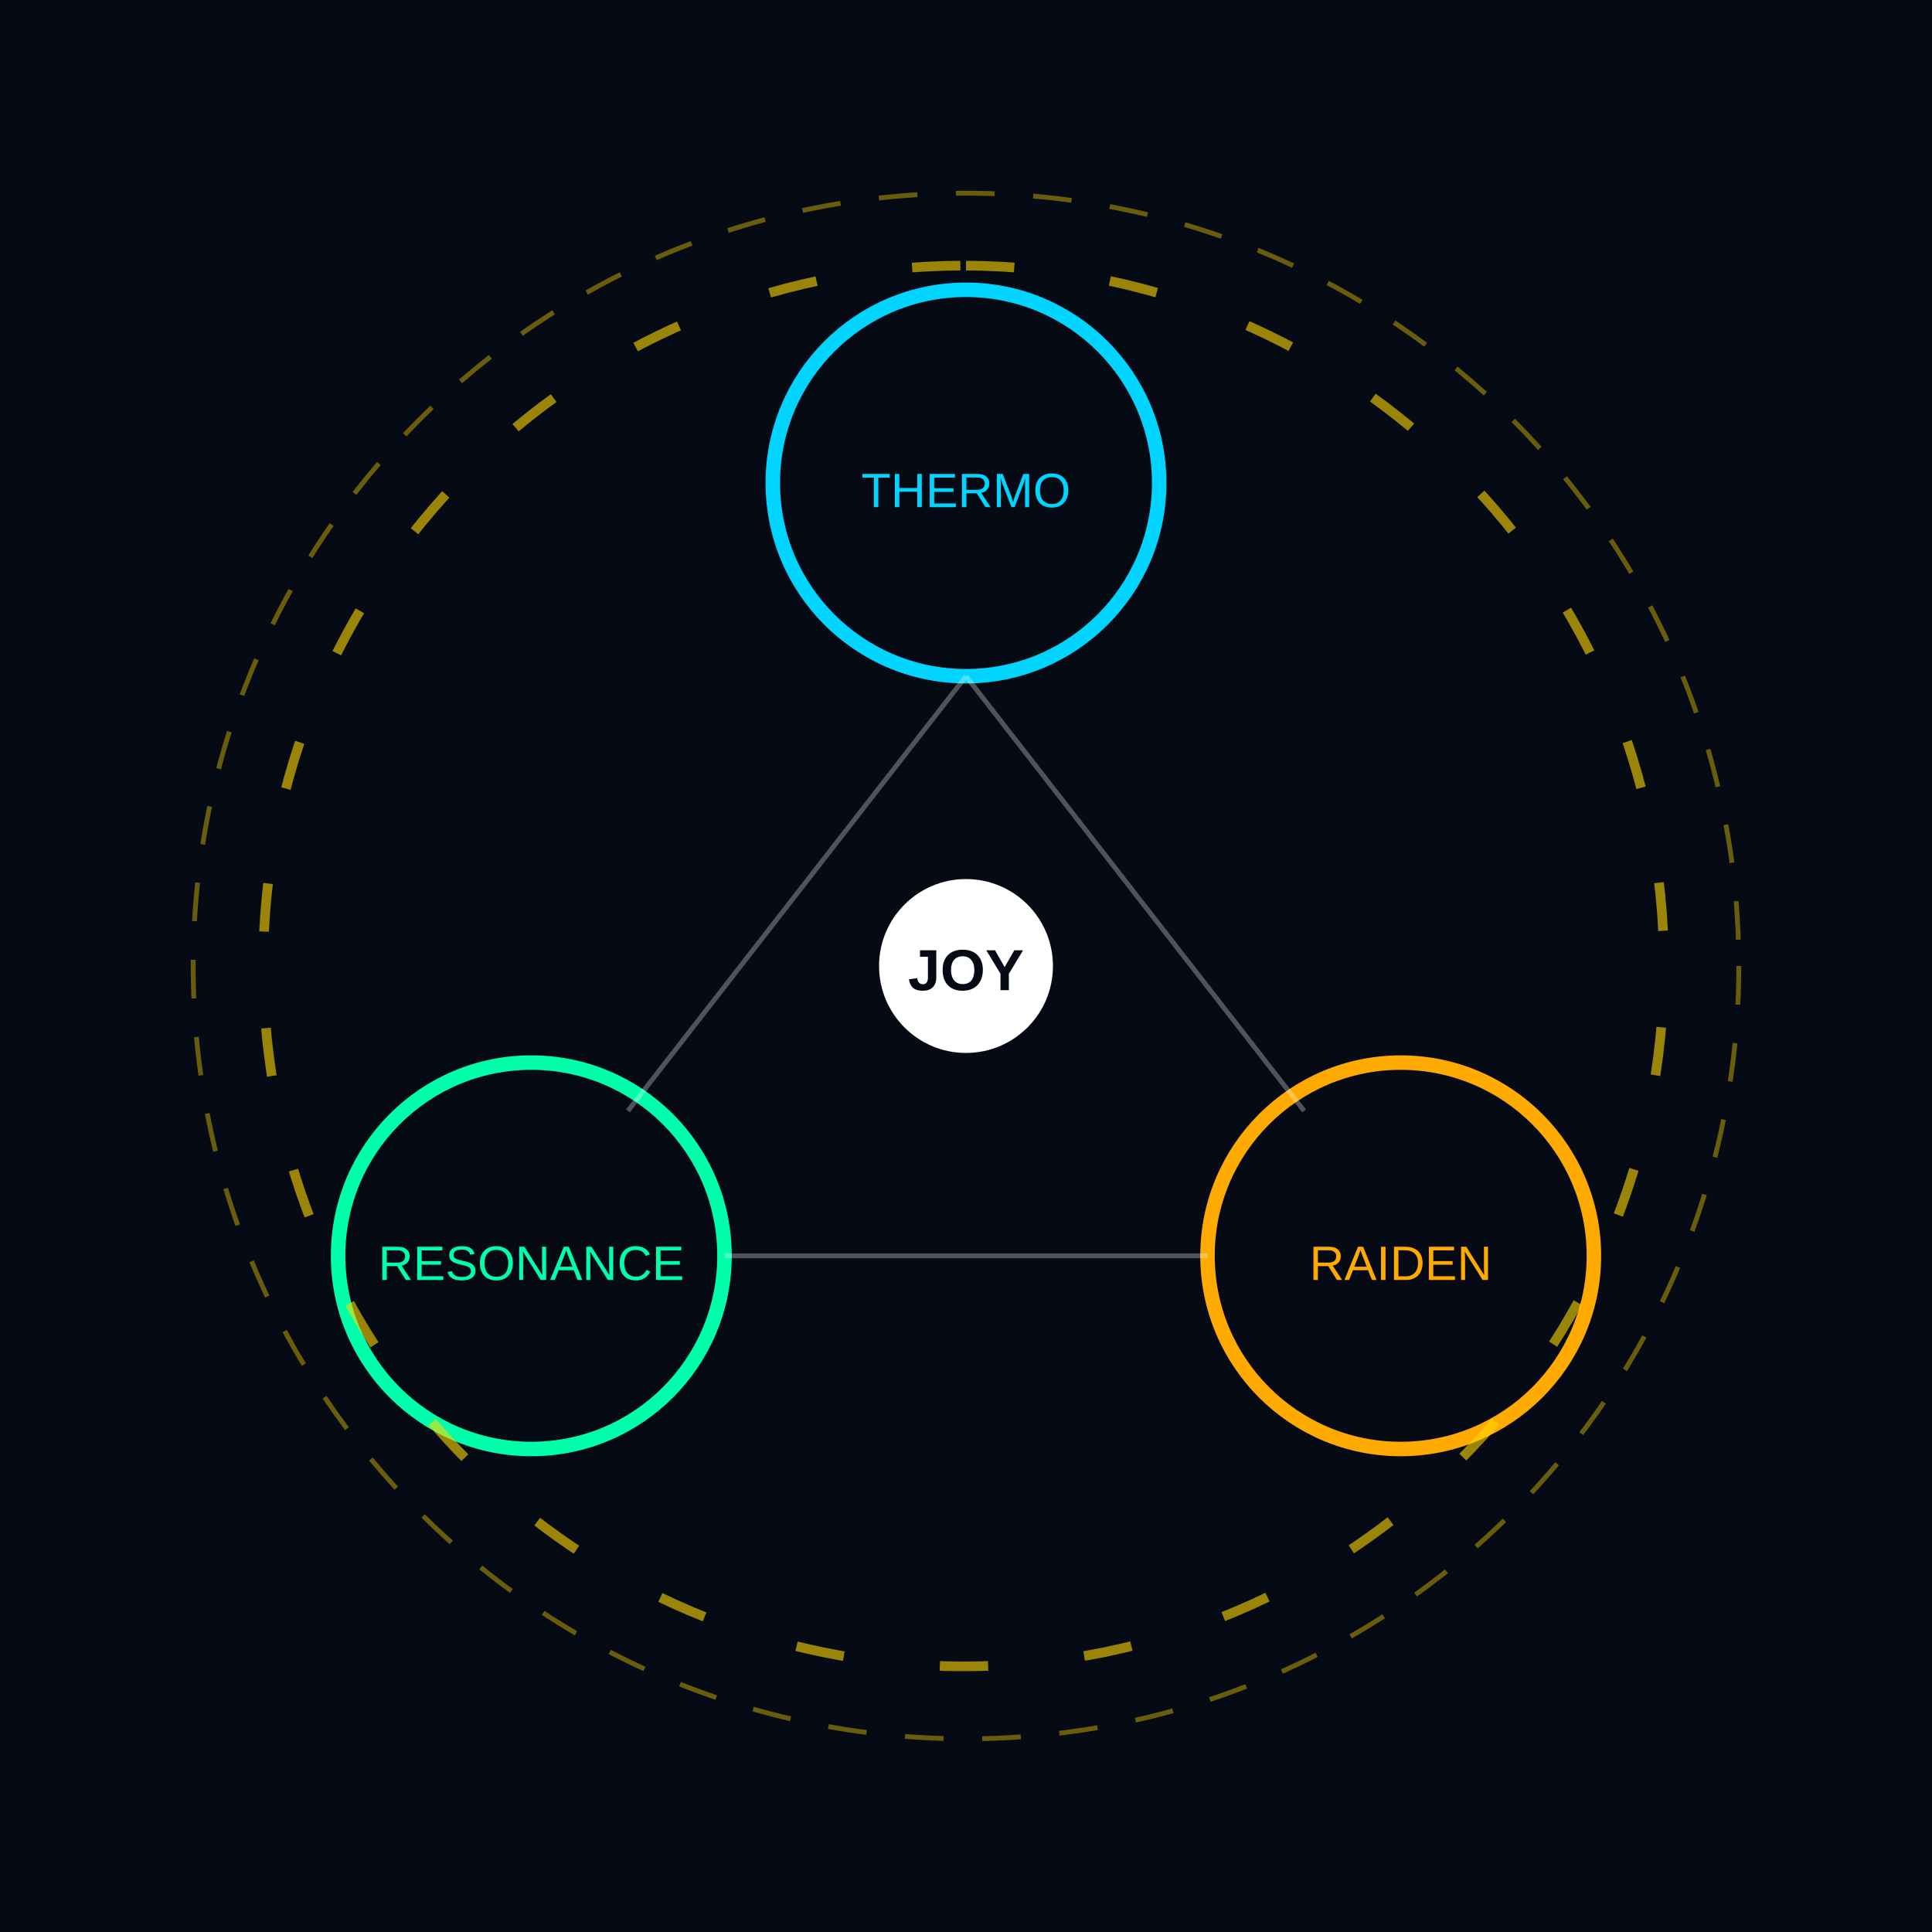
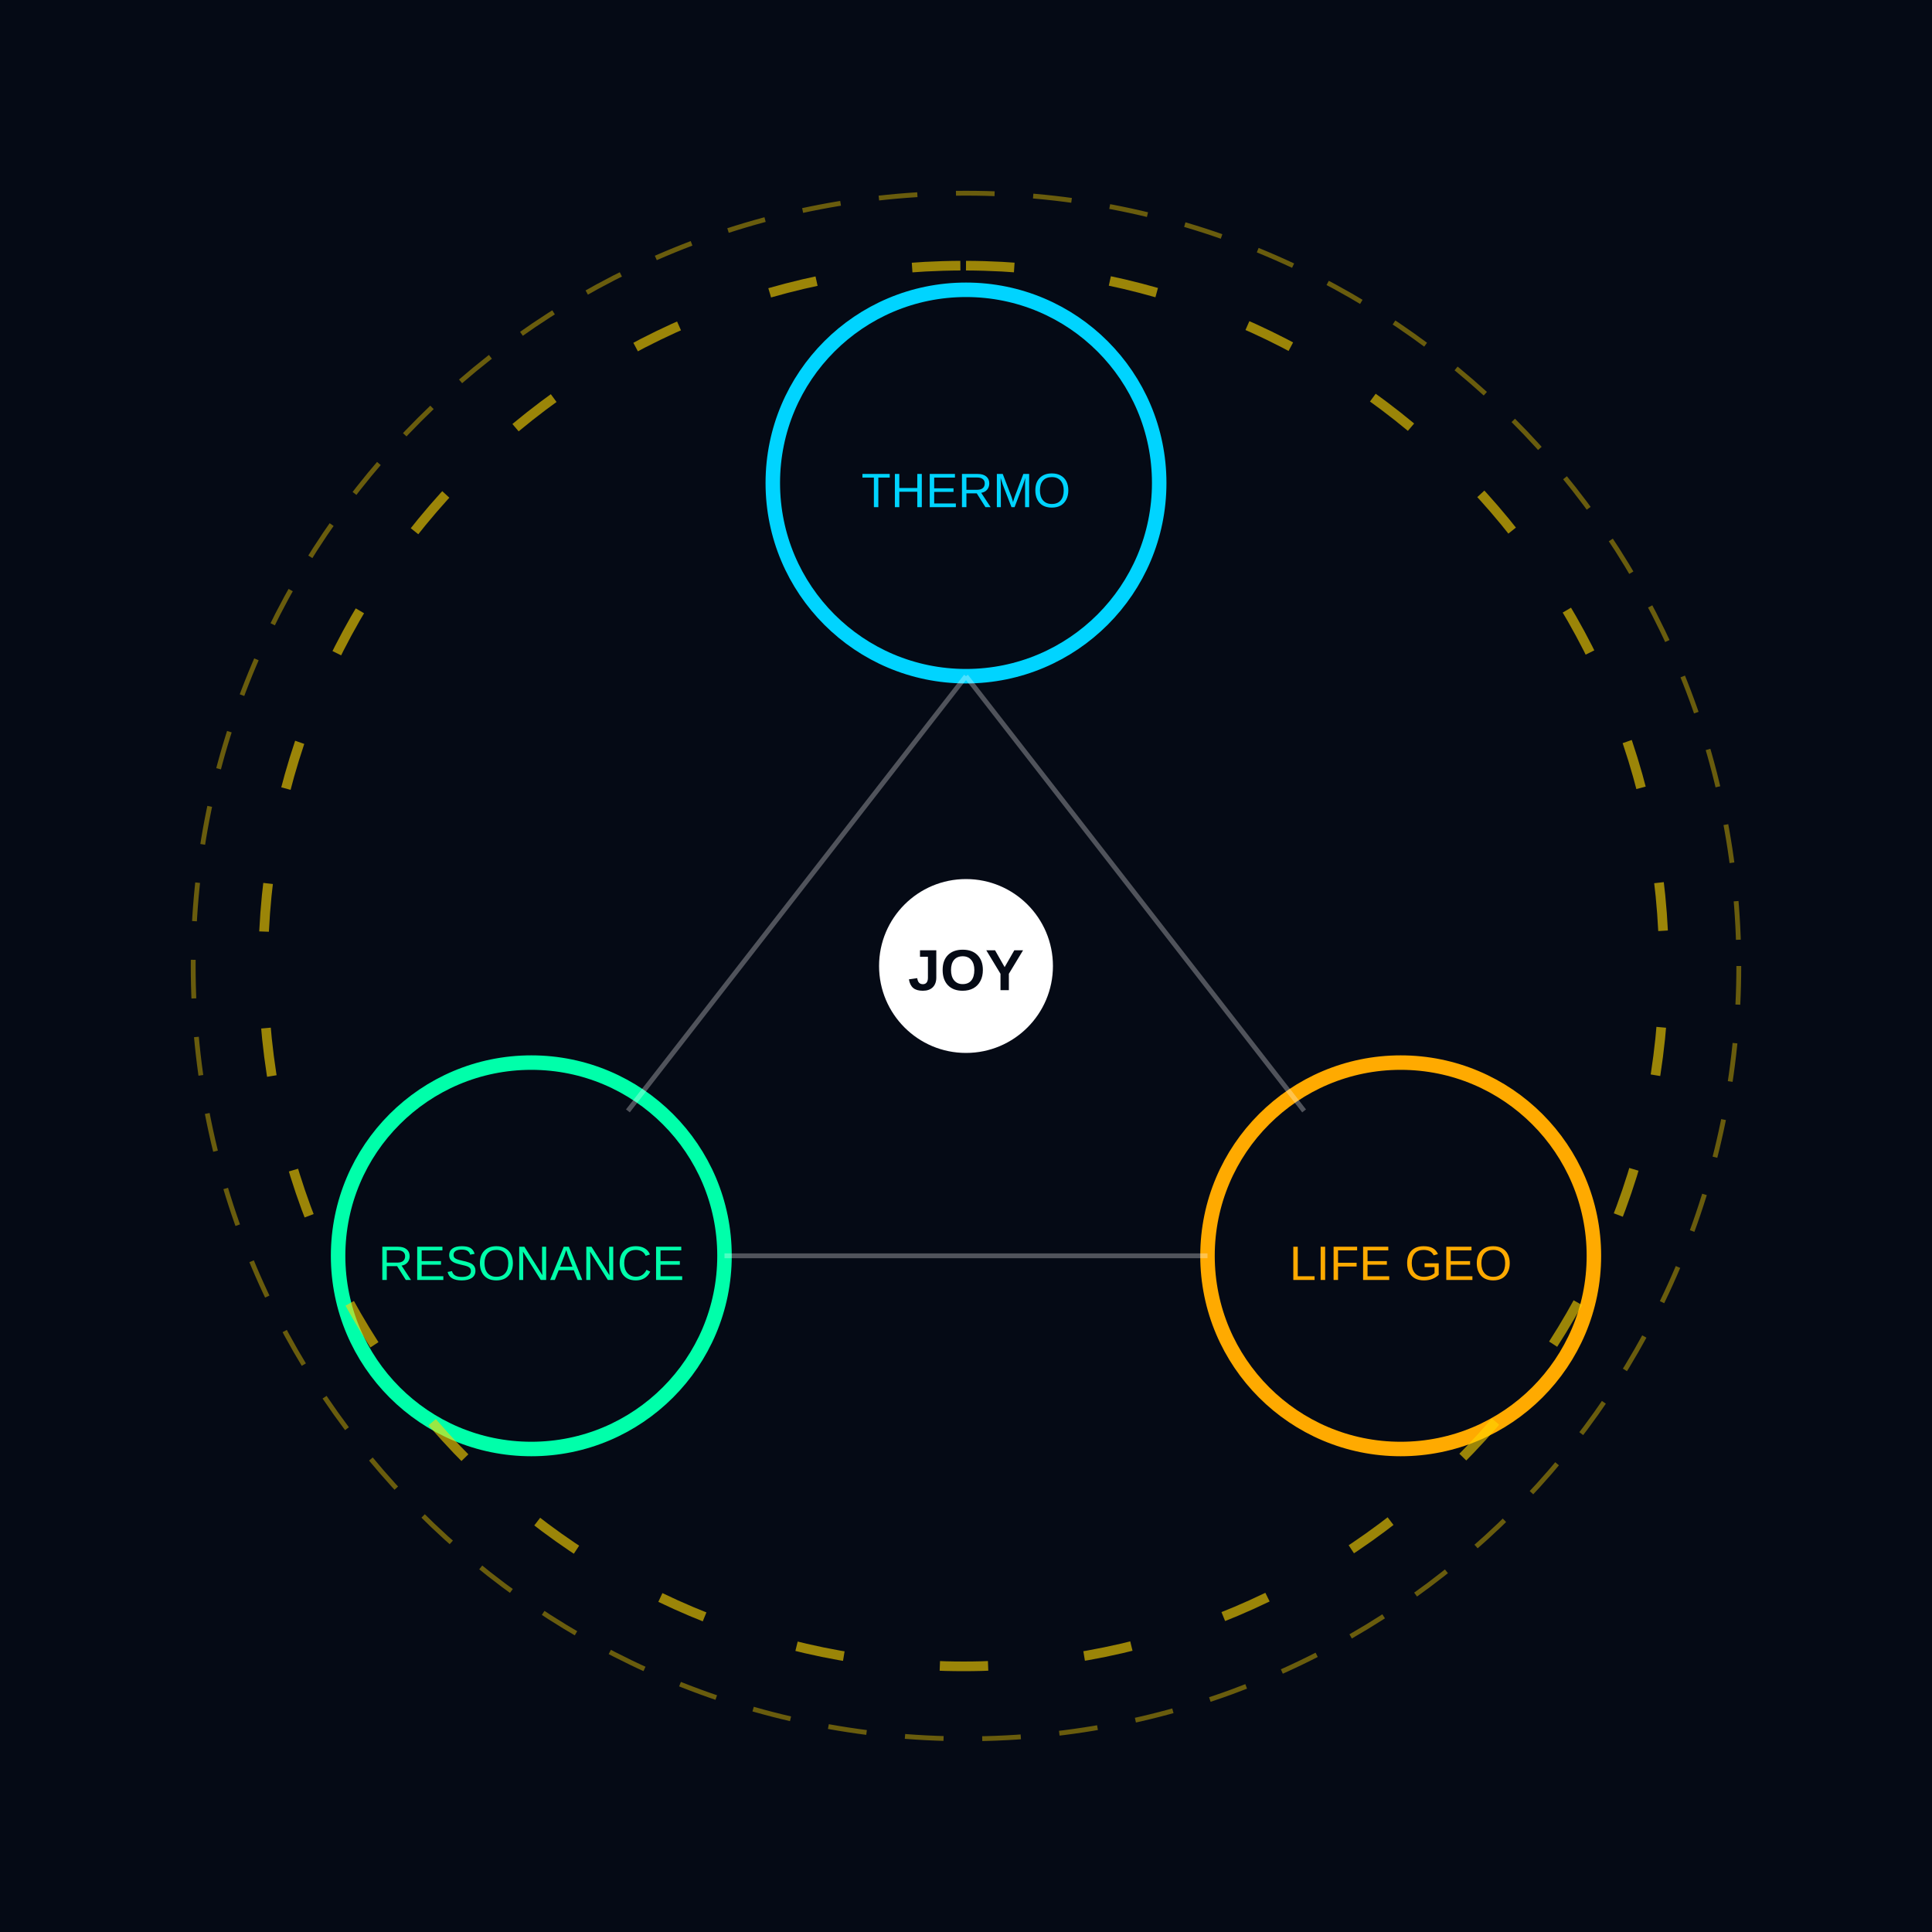
<svg xmlns="http://www.w3.org/2000/svg" width="400" height="400" viewBox="0 0 400 400">
  <rect width="400" height="400" fill="#050a15" />
  <circle cx="200" cy="200" r="160" fill="none" stroke="gold" stroke-width="1" stroke-dasharray="8,8" opacity="0.4">
    <animateTransform attributeName="transform" type="rotate" from="0 200 200" to="360 200 200" dur="30s" repeatCount="indefinite" />
  </circle>
  <circle cx="200" cy="100" r="40" fill="none" stroke="#00d4ff" stroke-width="3">
    <animate attributeName="r" values="38;42;38" dur="4s" repeatCount="indefinite" />
  </circle>
  <text x="200" y="105" font-family="Arial" font-size="10" fill="#00d4ff" text-anchor="middle">THERMO</text>
  <circle cx="110" cy="260" r="40" fill="none" stroke="#00ffaa" stroke-width="3">
    <animate attributeName="r" values="38;42;38" dur="4s" begin="1.3s" repeatCount="indefinite" />
  </circle>
  <text x="110" y="265" font-family="Arial" font-size="10" fill="#00ffaa" text-anchor="middle">RESONANCE</text>
  <circle cx="290" cy="260" r="40" fill="none" stroke="#ffaa00" stroke-width="3">
    <animate attributeName="r" values="38;42;38" dur="4s" begin="2.6s" repeatCount="indefinite" />
  </circle>
-   <text x="290" y="265" font-family="Arial" font-size="10" fill="#ffaa00" text-anchor="middle">RAIDEN</text>
+   <text x="290" y="265" font-family="Arial" font-size="10" fill="#ffaa00" text-anchor="middle">LIFE GEO</text>
  <path d="M200 140 L130 230 M270 230 L200 140 M150 260 L250 260" fill="none" stroke="white" stroke-width="1" opacity="0.3" />
  <circle cx="200" cy="200" r="18" fill="white">
    <animate attributeName="opacity" values="0.4;1;0.4" dur="3s" repeatCount="indefinite" />
    <animate attributeName="r" values="16;20;16" dur="3s" repeatCount="indefinite" />
  </circle>
  <text x="200" y="205" font-family="Arial" font-size="12" fill="#050a15" font-weight="bold" text-anchor="middle">JOY</text>
  <path d="M200 55 A145 145 0 1 1 199 55" fill="none" stroke="gold" stroke-width="2" stroke-dasharray="10,20" opacity="0.6">
    <animateTransform attributeName="transform" type="rotate" from="360 200 200" to="0 200 200" dur="15s" repeatCount="indefinite" />
  </path>
</svg>
